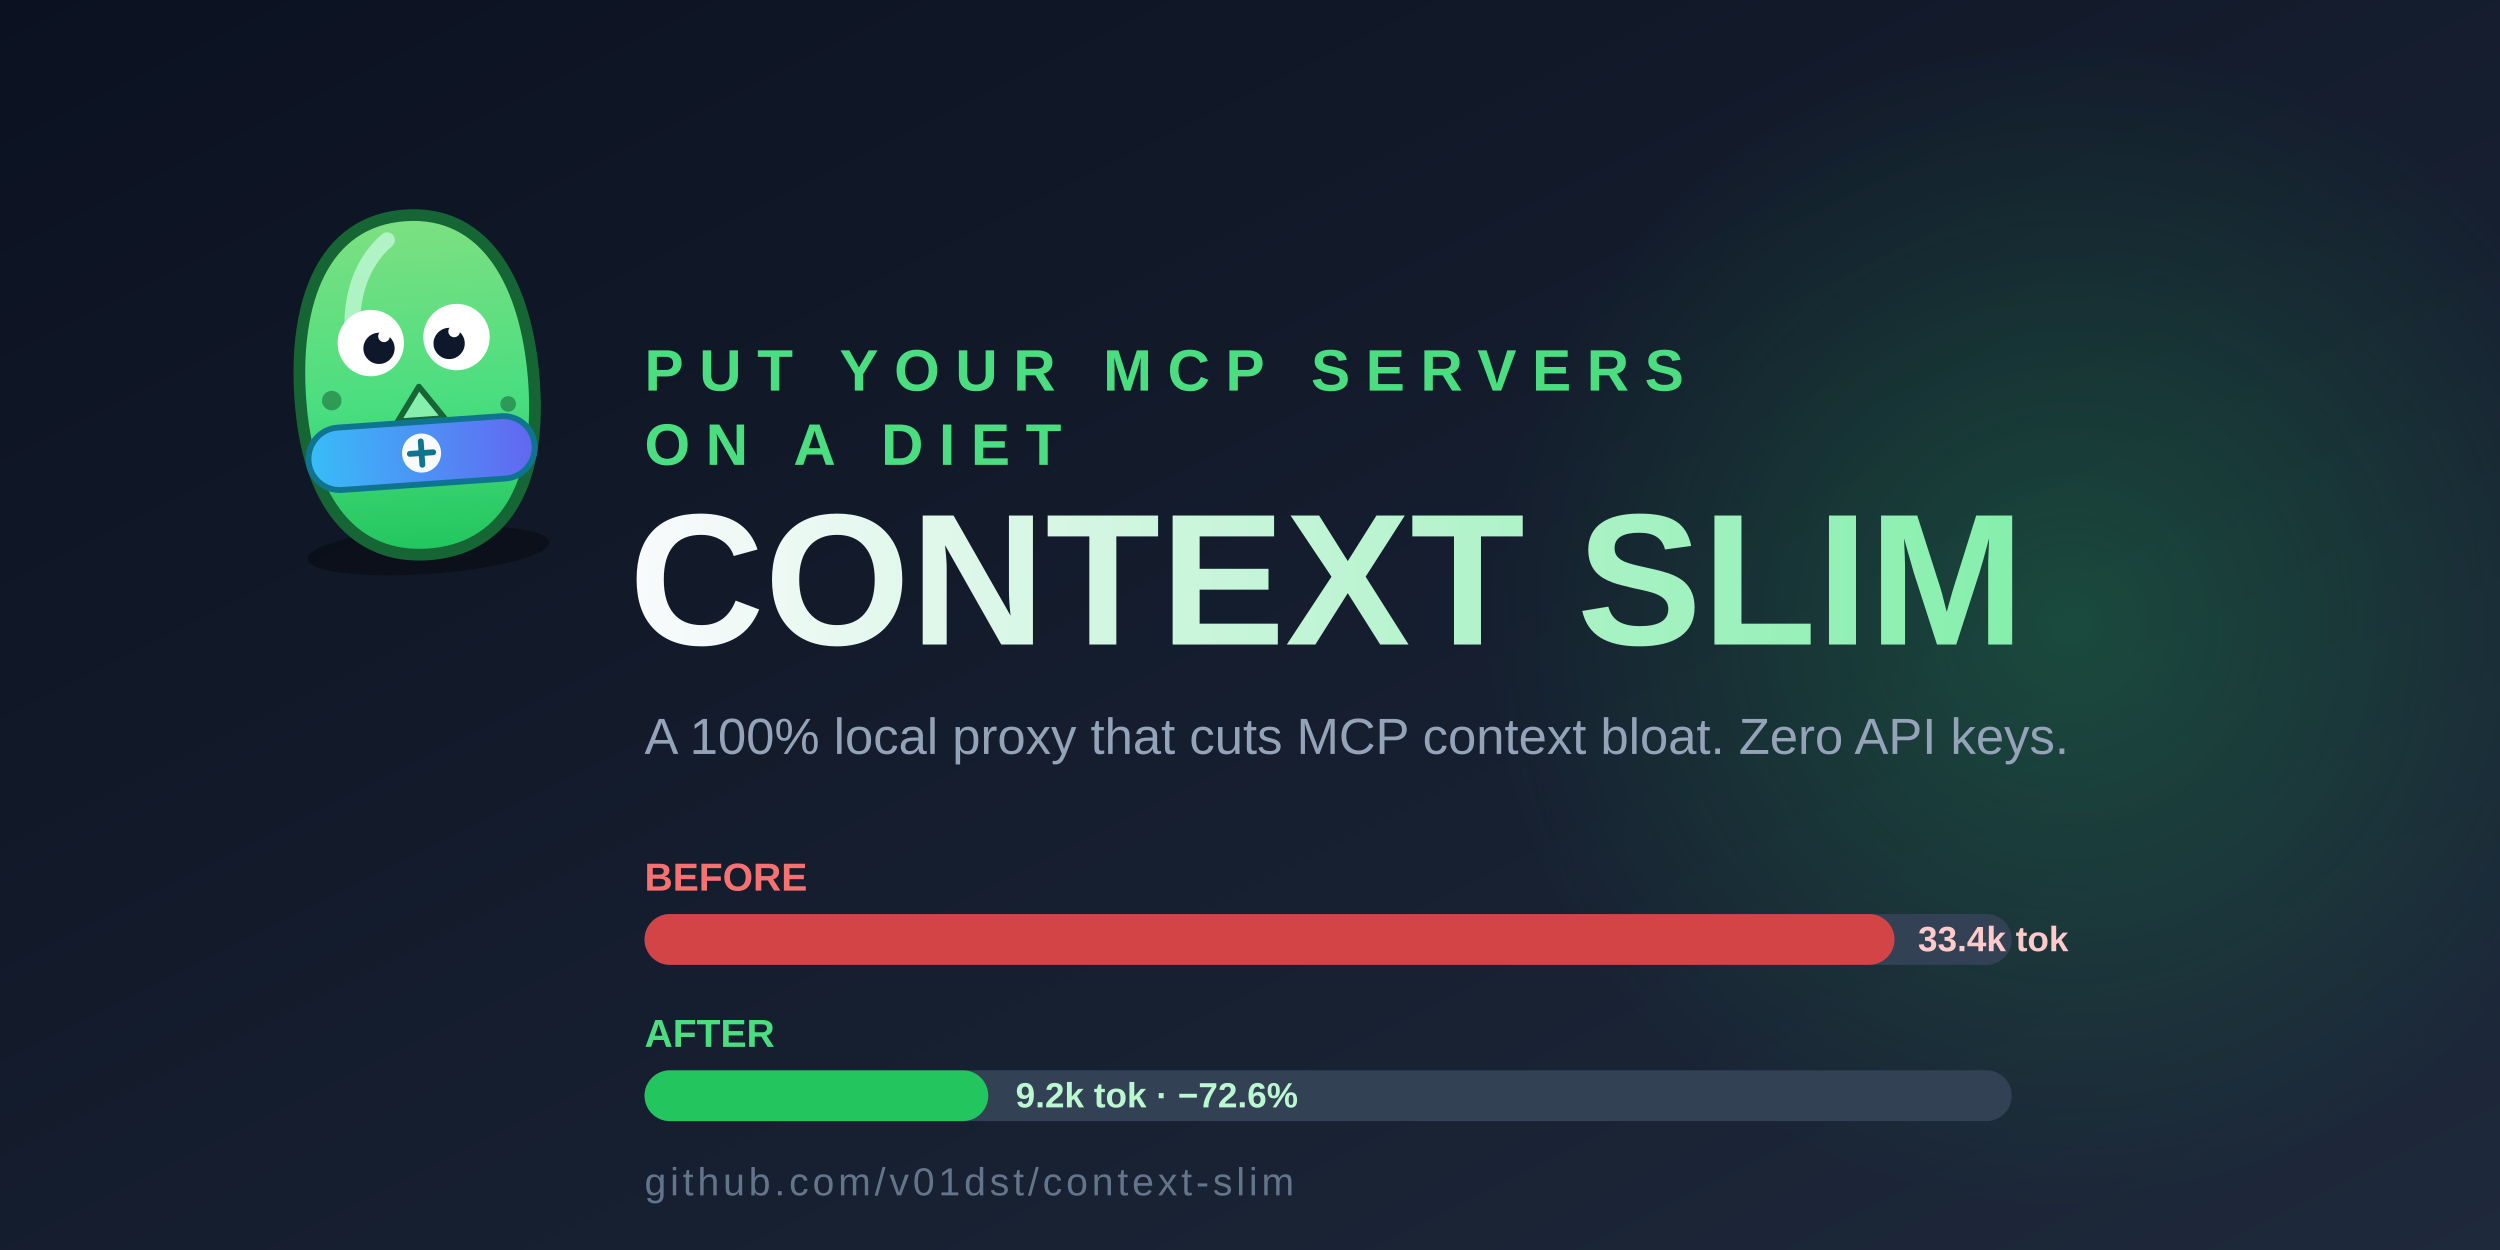
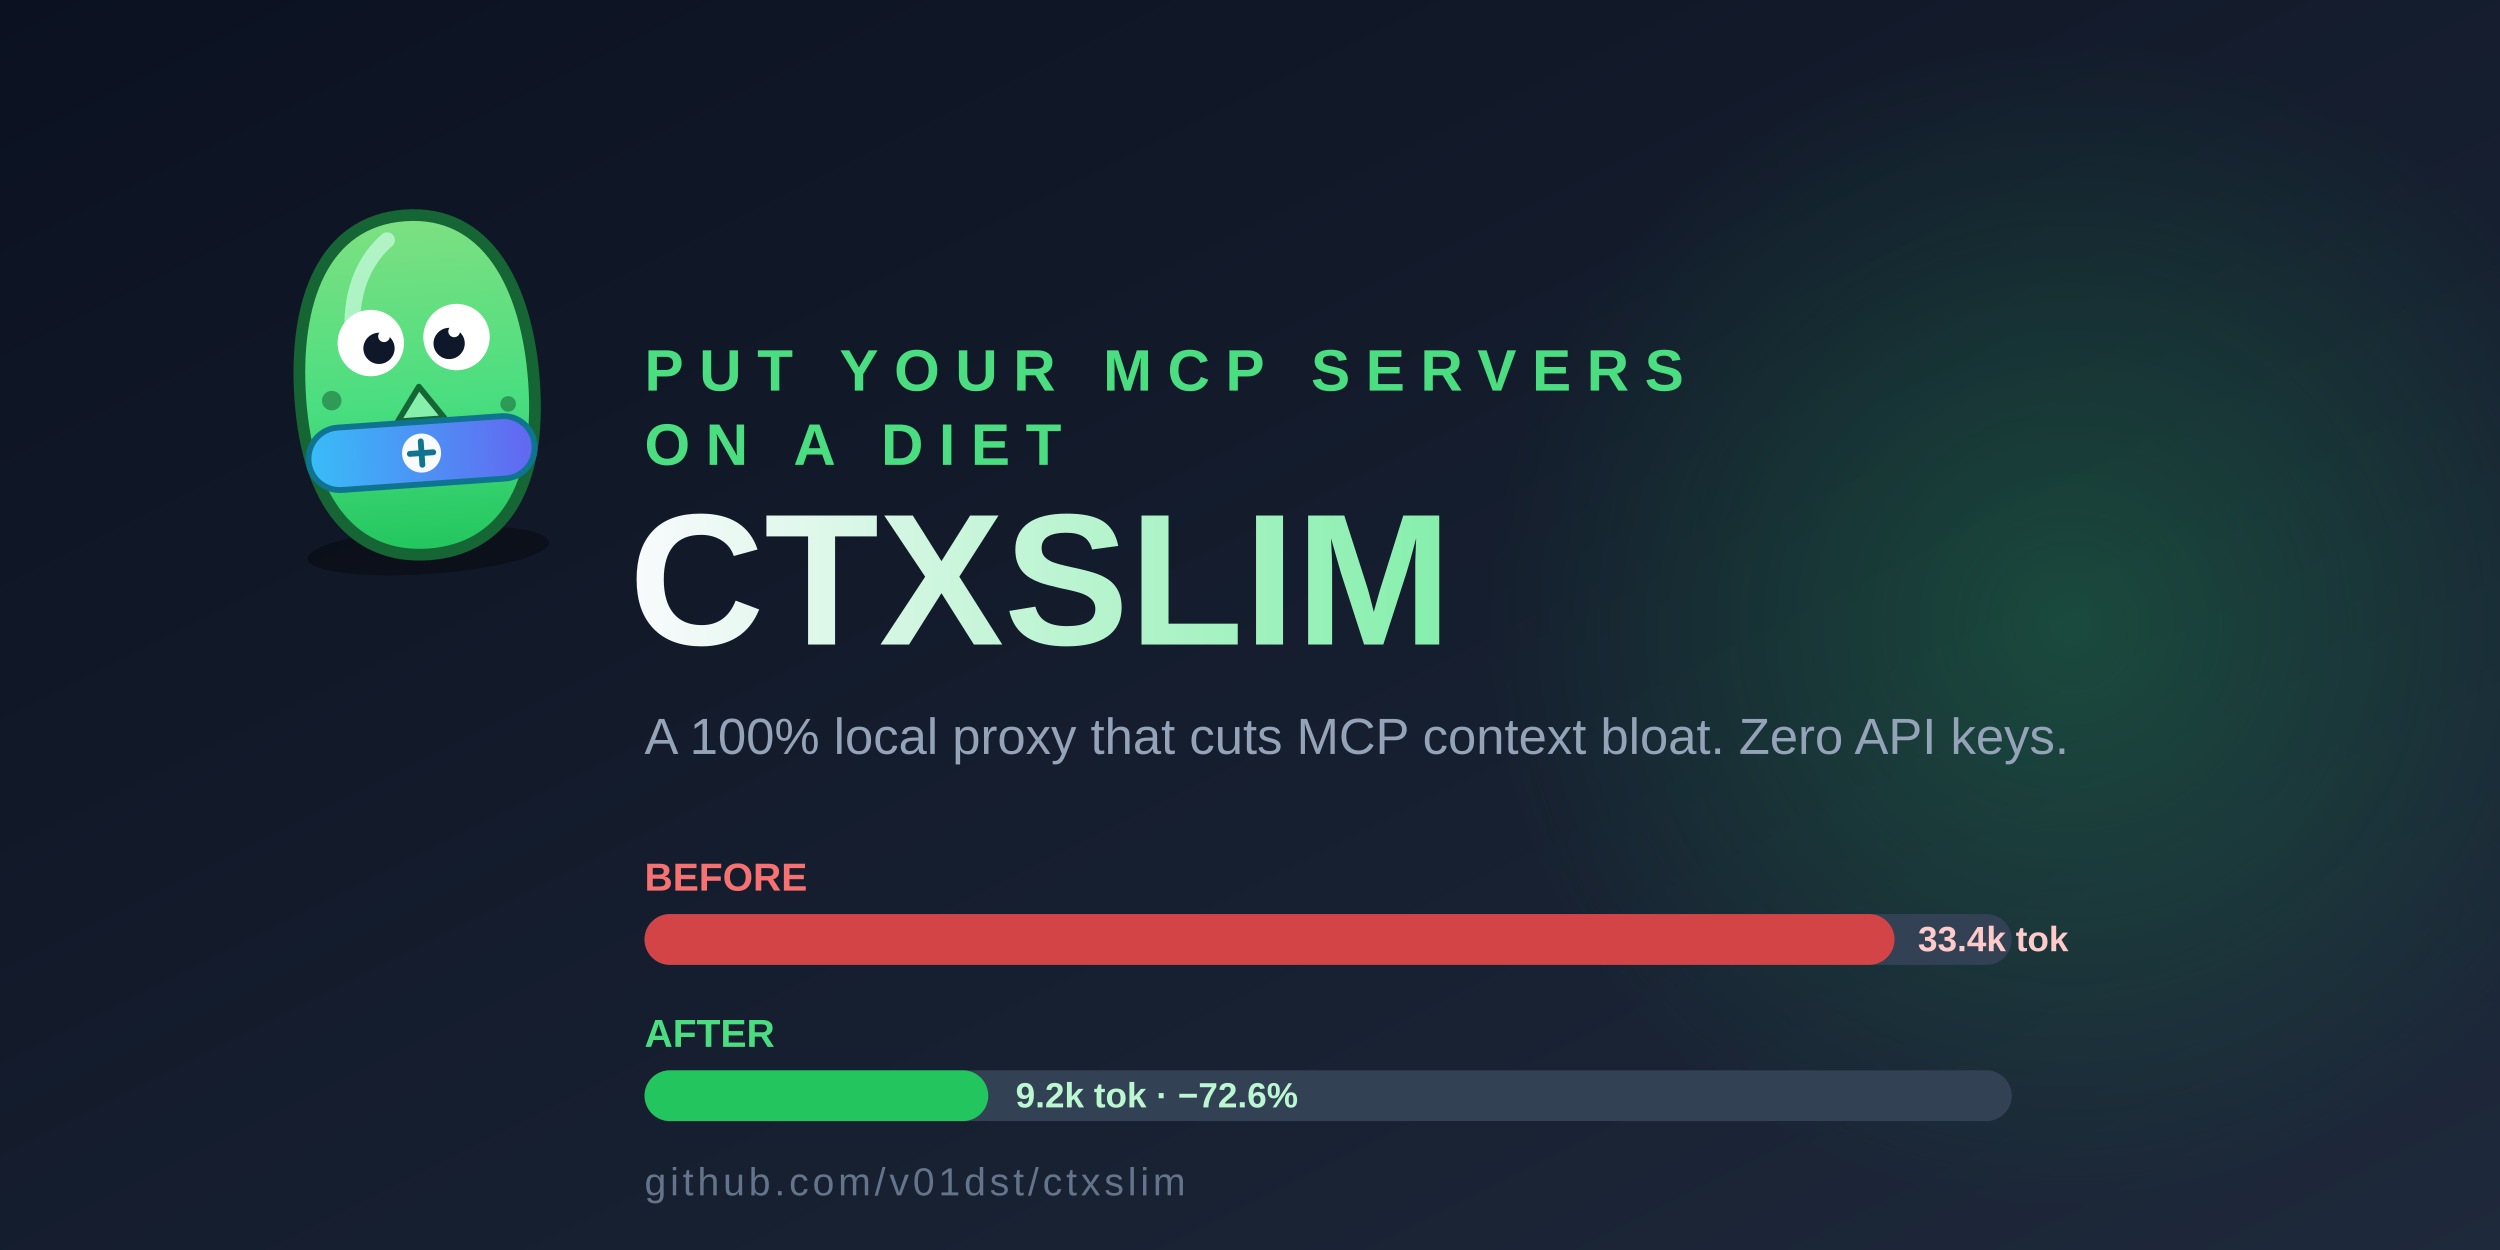
<svg xmlns="http://www.w3.org/2000/svg" viewBox="0 0 1280 640" width="1280" height="640">
  <defs>
    <linearGradient id="bg" x1="0" y1="0" x2="1" y2="1">
      <stop offset="0%" stop-color="#0b1120" />
      <stop offset="100%" stop-color="#1e293b" />
    </linearGradient>
    <linearGradient id="body" x1="0" y1="0" x2="0" y2="1">
      <stop offset="0%" stop-color="#7ee081" />
      <stop offset="55%" stop-color="#4ade80" />
      <stop offset="100%" stop-color="#22c55e" />
    </linearGradient>
    <linearGradient id="band" x1="0" y1="0" x2="1" y2="0">
      <stop offset="0%" stop-color="#38bdf8" />
      <stop offset="100%" stop-color="#6366f1" />
    </linearGradient>
    <linearGradient id="word" x1="0" y1="0" x2="1" y2="0">
      <stop offset="0%" stop-color="#f8fafc" />
      <stop offset="100%" stop-color="#86efac" />
    </linearGradient>
    <radialGradient id="glow" cx="0.5" cy="0.5" r="0.5">
      <stop offset="0%" stop-color="#22c55e" stop-opacity="0.25" />
      <stop offset="100%" stop-color="#22c55e" stop-opacity="0" />
    </radialGradient>
  </defs>
  <rect width="1280" height="640" fill="url(#bg)" />
  <circle cx="1060" cy="320" r="300" fill="url(#glow)" />
  <g transform="translate(85 60) scale(1.0)">
    <g transform="rotate(-4 130 160)">
      <ellipse cx="130" cy="222" rx="62" ry="12" fill="#000" opacity="0.35" />
      <path d="M130 50 C172 50 190 90 190 140 C190 194 168 224 130 224 C92 224 70 194 70 140 C70 90 88 50 130 50 Z" fill="url(#body)" stroke="#166534" stroke-width="6" stroke-linejoin="round" />
      <path d="M120 62 C104 74 98 94 99 115" stroke="#bbf7d0" stroke-width="8" fill="none" stroke-linecap="round" opacity="0.85" />
      <circle cx="108" cy="114" r="17" fill="#fff" />
      <circle cx="152" cy="114" r="17" fill="#fff" />
      <circle cx="112" cy="117" r="8" fill="#0f172a" />
      <circle cx="148" cy="117" r="8" fill="#0f172a" />
      <circle cx="115" cy="111" r="3" fill="#fff" />
      <circle cx="151" cy="111" r="3" fill="#fff" />
      <path d="M131 138 L119 155 L143 155 Z" fill="#86efac" stroke="#166534" stroke-width="3" stroke-linejoin="round" />
      <path d="M112 172 Q130 187 148 172" stroke="#14532d" stroke-width="5" fill="none" stroke-linecap="round" />
      <circle cx="86" cy="142" r="5" fill="#166534" opacity="0.55" />
      <circle cx="176" cy="150" r="4" fill="#166534" opacity="0.55" />
      <rect x="72" y="156" width="116" height="32" rx="16" fill="url(#band)" />
      <rect x="72" y="156" width="116" height="32" rx="16" fill="none" stroke="#0e7490" stroke-width="3" />
      <circle cx="130" cy="172" r="10" fill="#f8fafc" />
      <path d="M130 166 L130 178 M124 172 L136 172" stroke="#0e7490" stroke-width="3" stroke-linecap="round" />
    </g>
  </g>
  <text x="330" y="200" font-family="Arial, Helvetica, sans-serif" font-size="30" font-weight="bold" fill="#4ade80" letter-spacing="8">PUT YOUR MCP SERVERS</text>
  <text x="330" y="238" font-family="Arial, Helvetica, sans-serif" font-size="30" font-weight="bold" fill="#4ade80" letter-spacing="8">ON A DIET</text>
-   <text x="322" y="330" font-family="Arial, Helvetica, sans-serif" font-size="96" font-weight="900" fill="url(#word)">CONTEXT SLIM</text>
+   <text x="322" y="330" font-family="Arial, Helvetica, sans-serif" font-size="96" font-weight="900" fill="url(#word)">CTXSLIM</text>
  <text x="330" y="386" font-family="Arial, Helvetica, sans-serif" font-size="26" fill="#94a3b8">A 100% local proxy that cuts MCP context bloat. Zero API keys.</text>
  <g transform="translate(330 440)">
    <text x="0" y="16" font-family="Arial, Helvetica, sans-serif" font-size="20" font-weight="bold" fill="#f87171">BEFORE</text>
    <rect x="0" y="28" width="700" height="26" rx="13" fill="#334155" />
    <rect x="0" y="28" width="640" height="26" rx="13" fill="#ef4444" opacity="0.85" />
    <text x="652" y="47" font-family="Arial, Helvetica, sans-serif" font-size="18" font-weight="bold" fill="#fecaca">33.4k tok</text>
  </g>
  <g transform="translate(330 520)">
    <text x="0" y="16" font-family="Arial, Helvetica, sans-serif" font-size="20" font-weight="bold" fill="#4ade80">AFTER</text>
    <rect x="0" y="28" width="700" height="26" rx="13" fill="#334155" />
    <rect x="0" y="28" width="176" height="26" rx="13" fill="#22c55e" />
    <text x="190" y="47" font-family="Arial, Helvetica, sans-serif" font-size="18" font-weight="bold" fill="#bbf7d0">9.2k tok  ·  −72.6%</text>
  </g>
-   <text x="330" y="612" font-family="Arial, Helvetica, sans-serif" font-size="20" fill="#64748b" letter-spacing="2">github.com/v01dst/context-slim</text>
+   <text x="330" y="612" font-family="Arial, Helvetica, sans-serif" font-size="20" fill="#64748b" letter-spacing="2">github.com/v01dst/ctxslim</text>
</svg>
